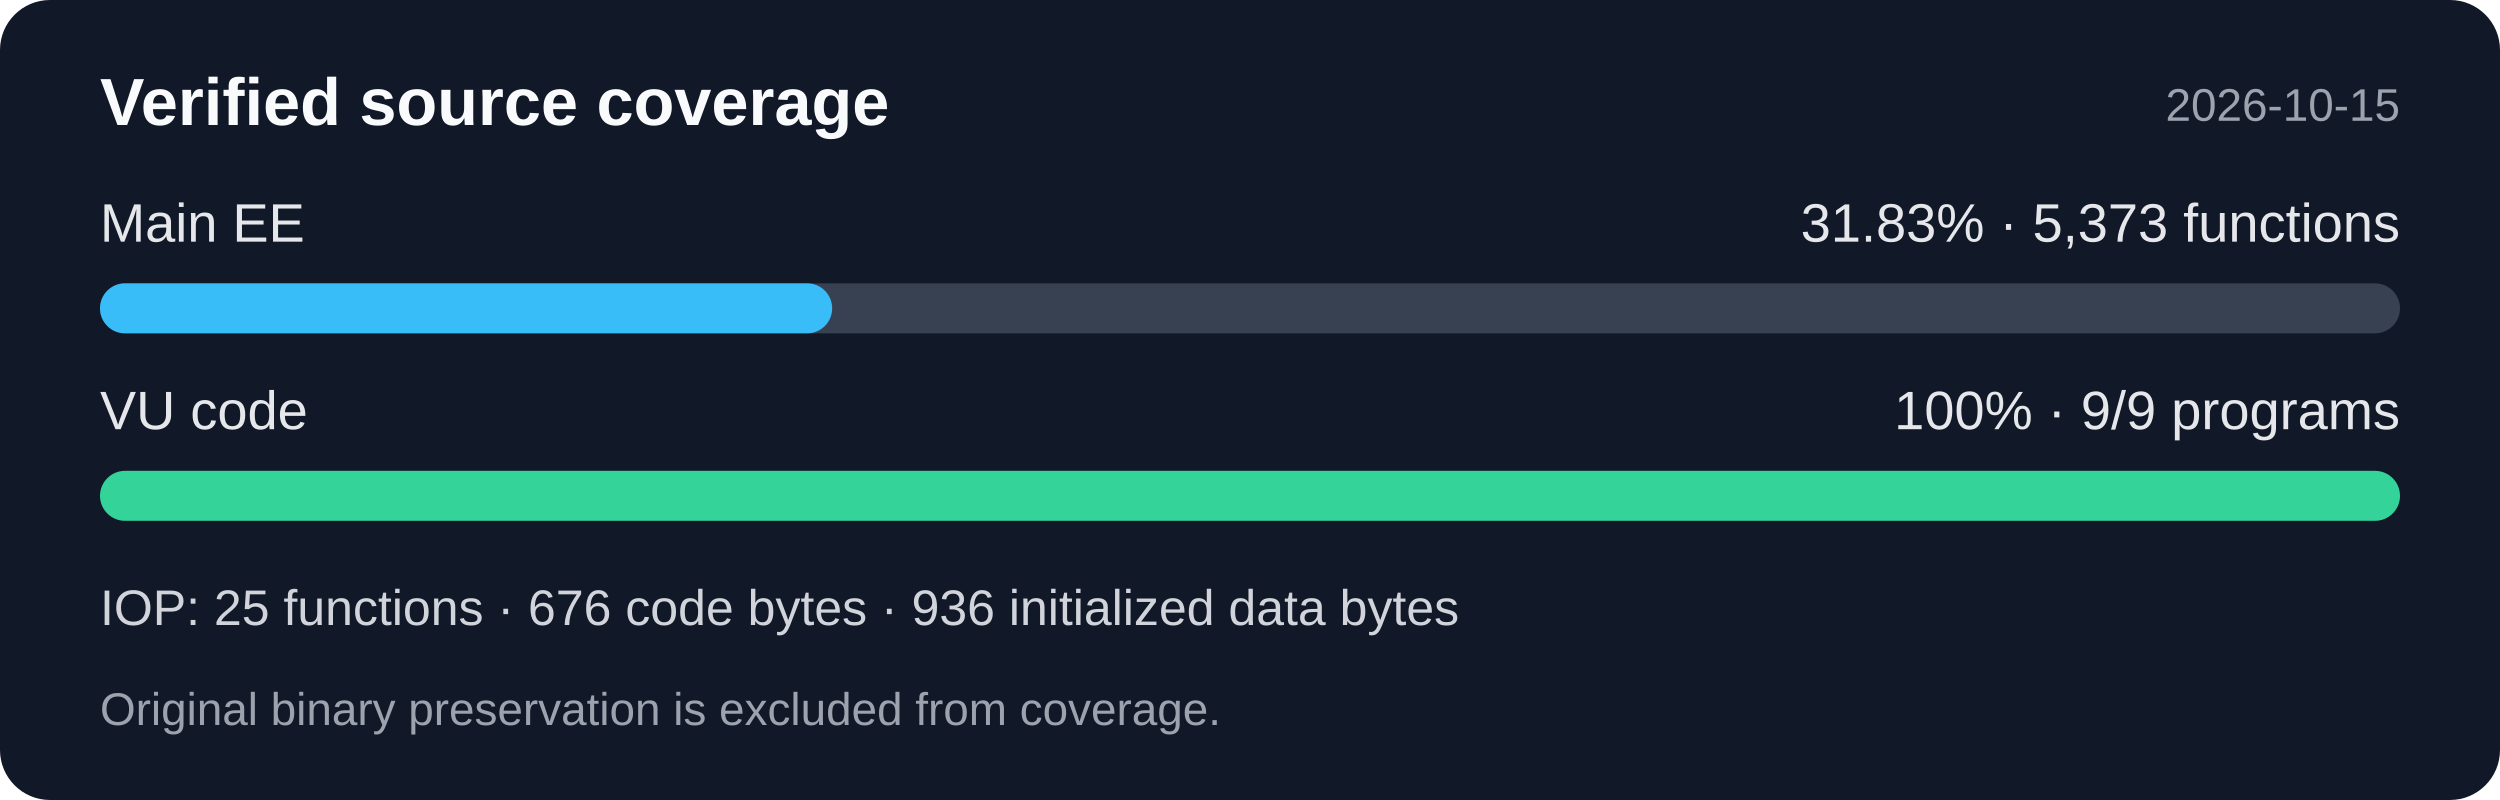
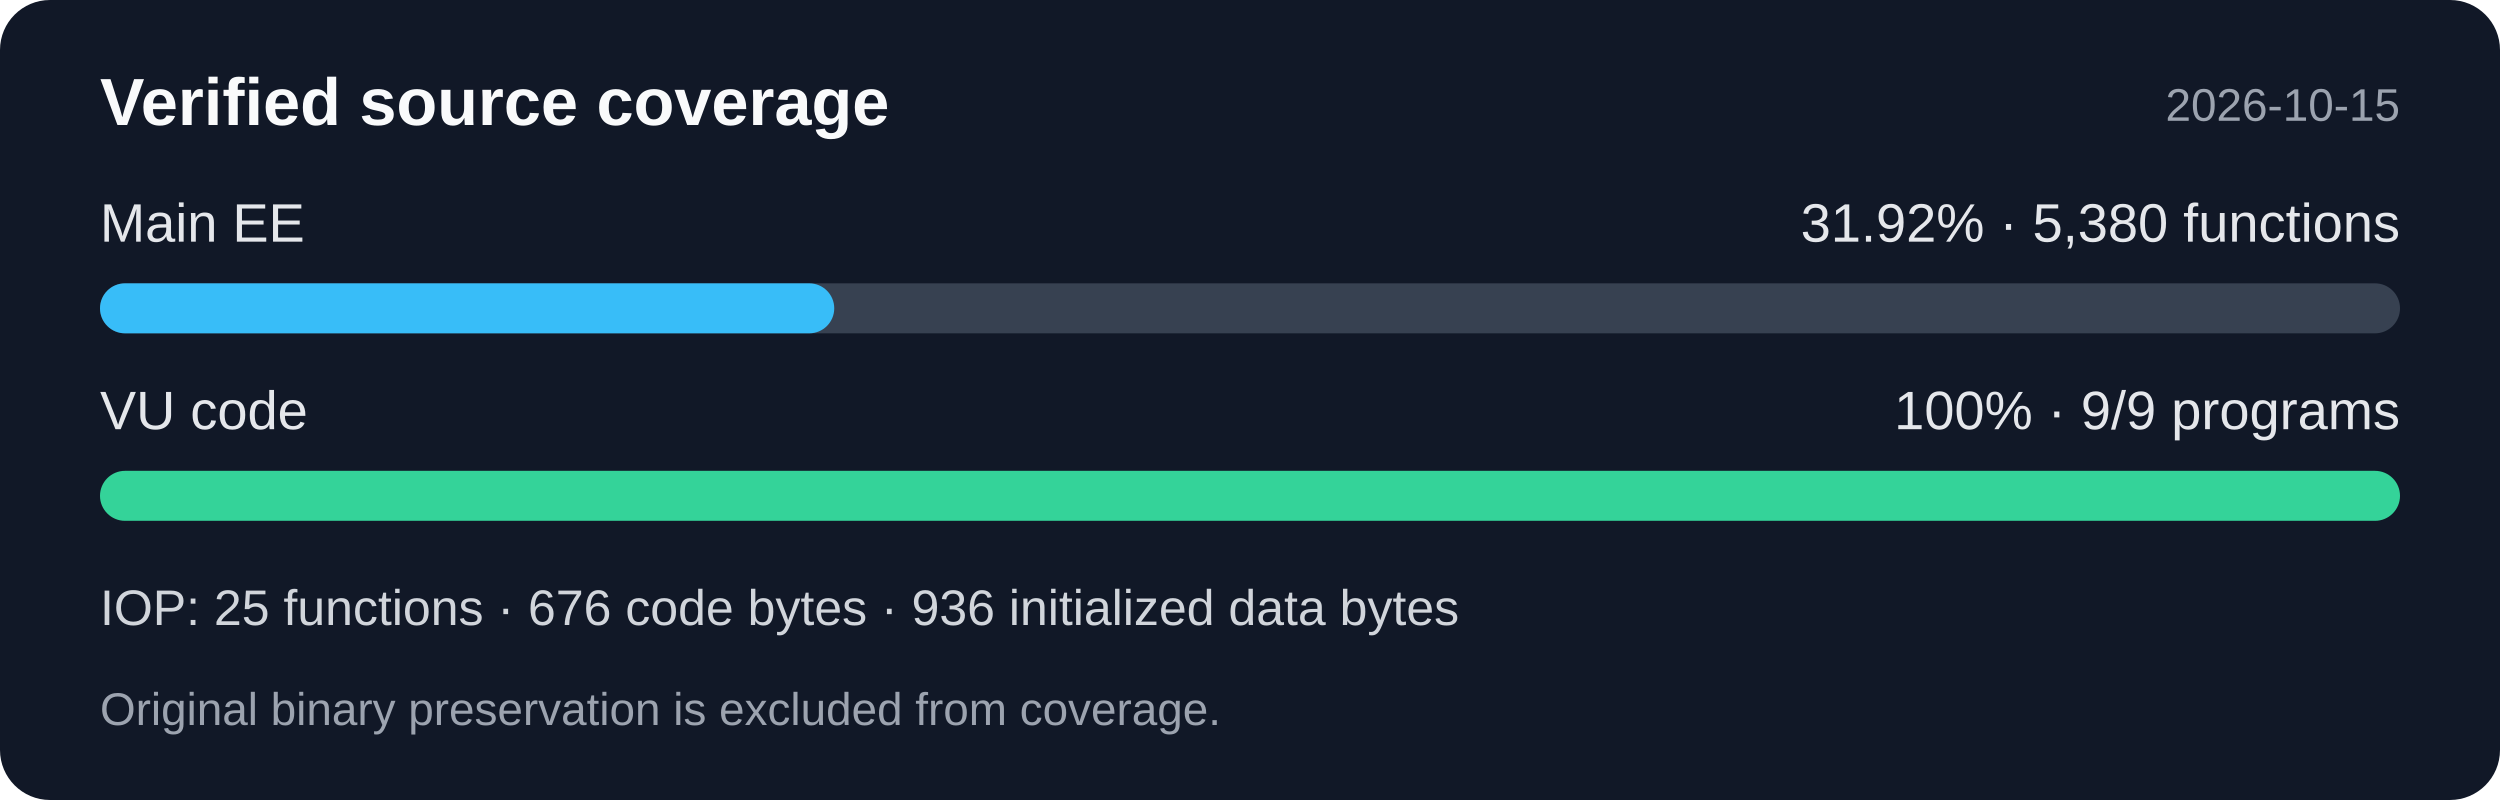
<svg xmlns="http://www.w3.org/2000/svg" width="600" height="192" viewBox="0 0 600 192" role="img" aria-labelledby="title desc">
  <rect width="600" height="192" rx="12" fill="#111827" />
  <g font-family="Segoe UI,Arial,sans-serif">
    <text x="24" y="30" fill="#f9fafb" font-size="16" font-weight="600">Verified source coverage</text>
    <text x="576" y="29" fill="#9ca3af" font-size="11" text-anchor="end">2026-10-15</text>
    <text x="24" y="58" fill="#e5e7eb" font-size="13">Main EE</text>
-     <text x="576" y="58" fill="#e5e7eb" font-size="13" text-anchor="end">31.83% · 5,373 functions</text>
+     <text x="576" y="58" fill="#e5e7eb" font-size="13" text-anchor="end">31.92% · 5,380 functions</text>
    <rect x="24" y="68" width="552" height="12" rx="6" fill="#374151" />
-     <rect x="24" y="68" width="175.72" height="12" rx="6" fill="#38bdf8" />
+     <rect x="24" y="68" width="176.219" height="12" rx="6" fill="#38bdf8" />
    <text x="24" y="103" fill="#e5e7eb" font-size="13">VU code</text>
    <text x="576" y="103" fill="#e5e7eb" font-size="13" text-anchor="end">100% · 9/9 programs</text>
    <rect x="24" y="113" width="552" height="12" rx="6" fill="#34d399" />
    <text x="24" y="150" fill="#d1d5db" font-size="12">IOP: 25 functions · 676 code bytes · 936 initialized data bytes</text>
    <text x="24" y="174" fill="#9ca3af" font-size="11">Original binary preservation is excluded from coverage.</text>
  </g>
</svg>
